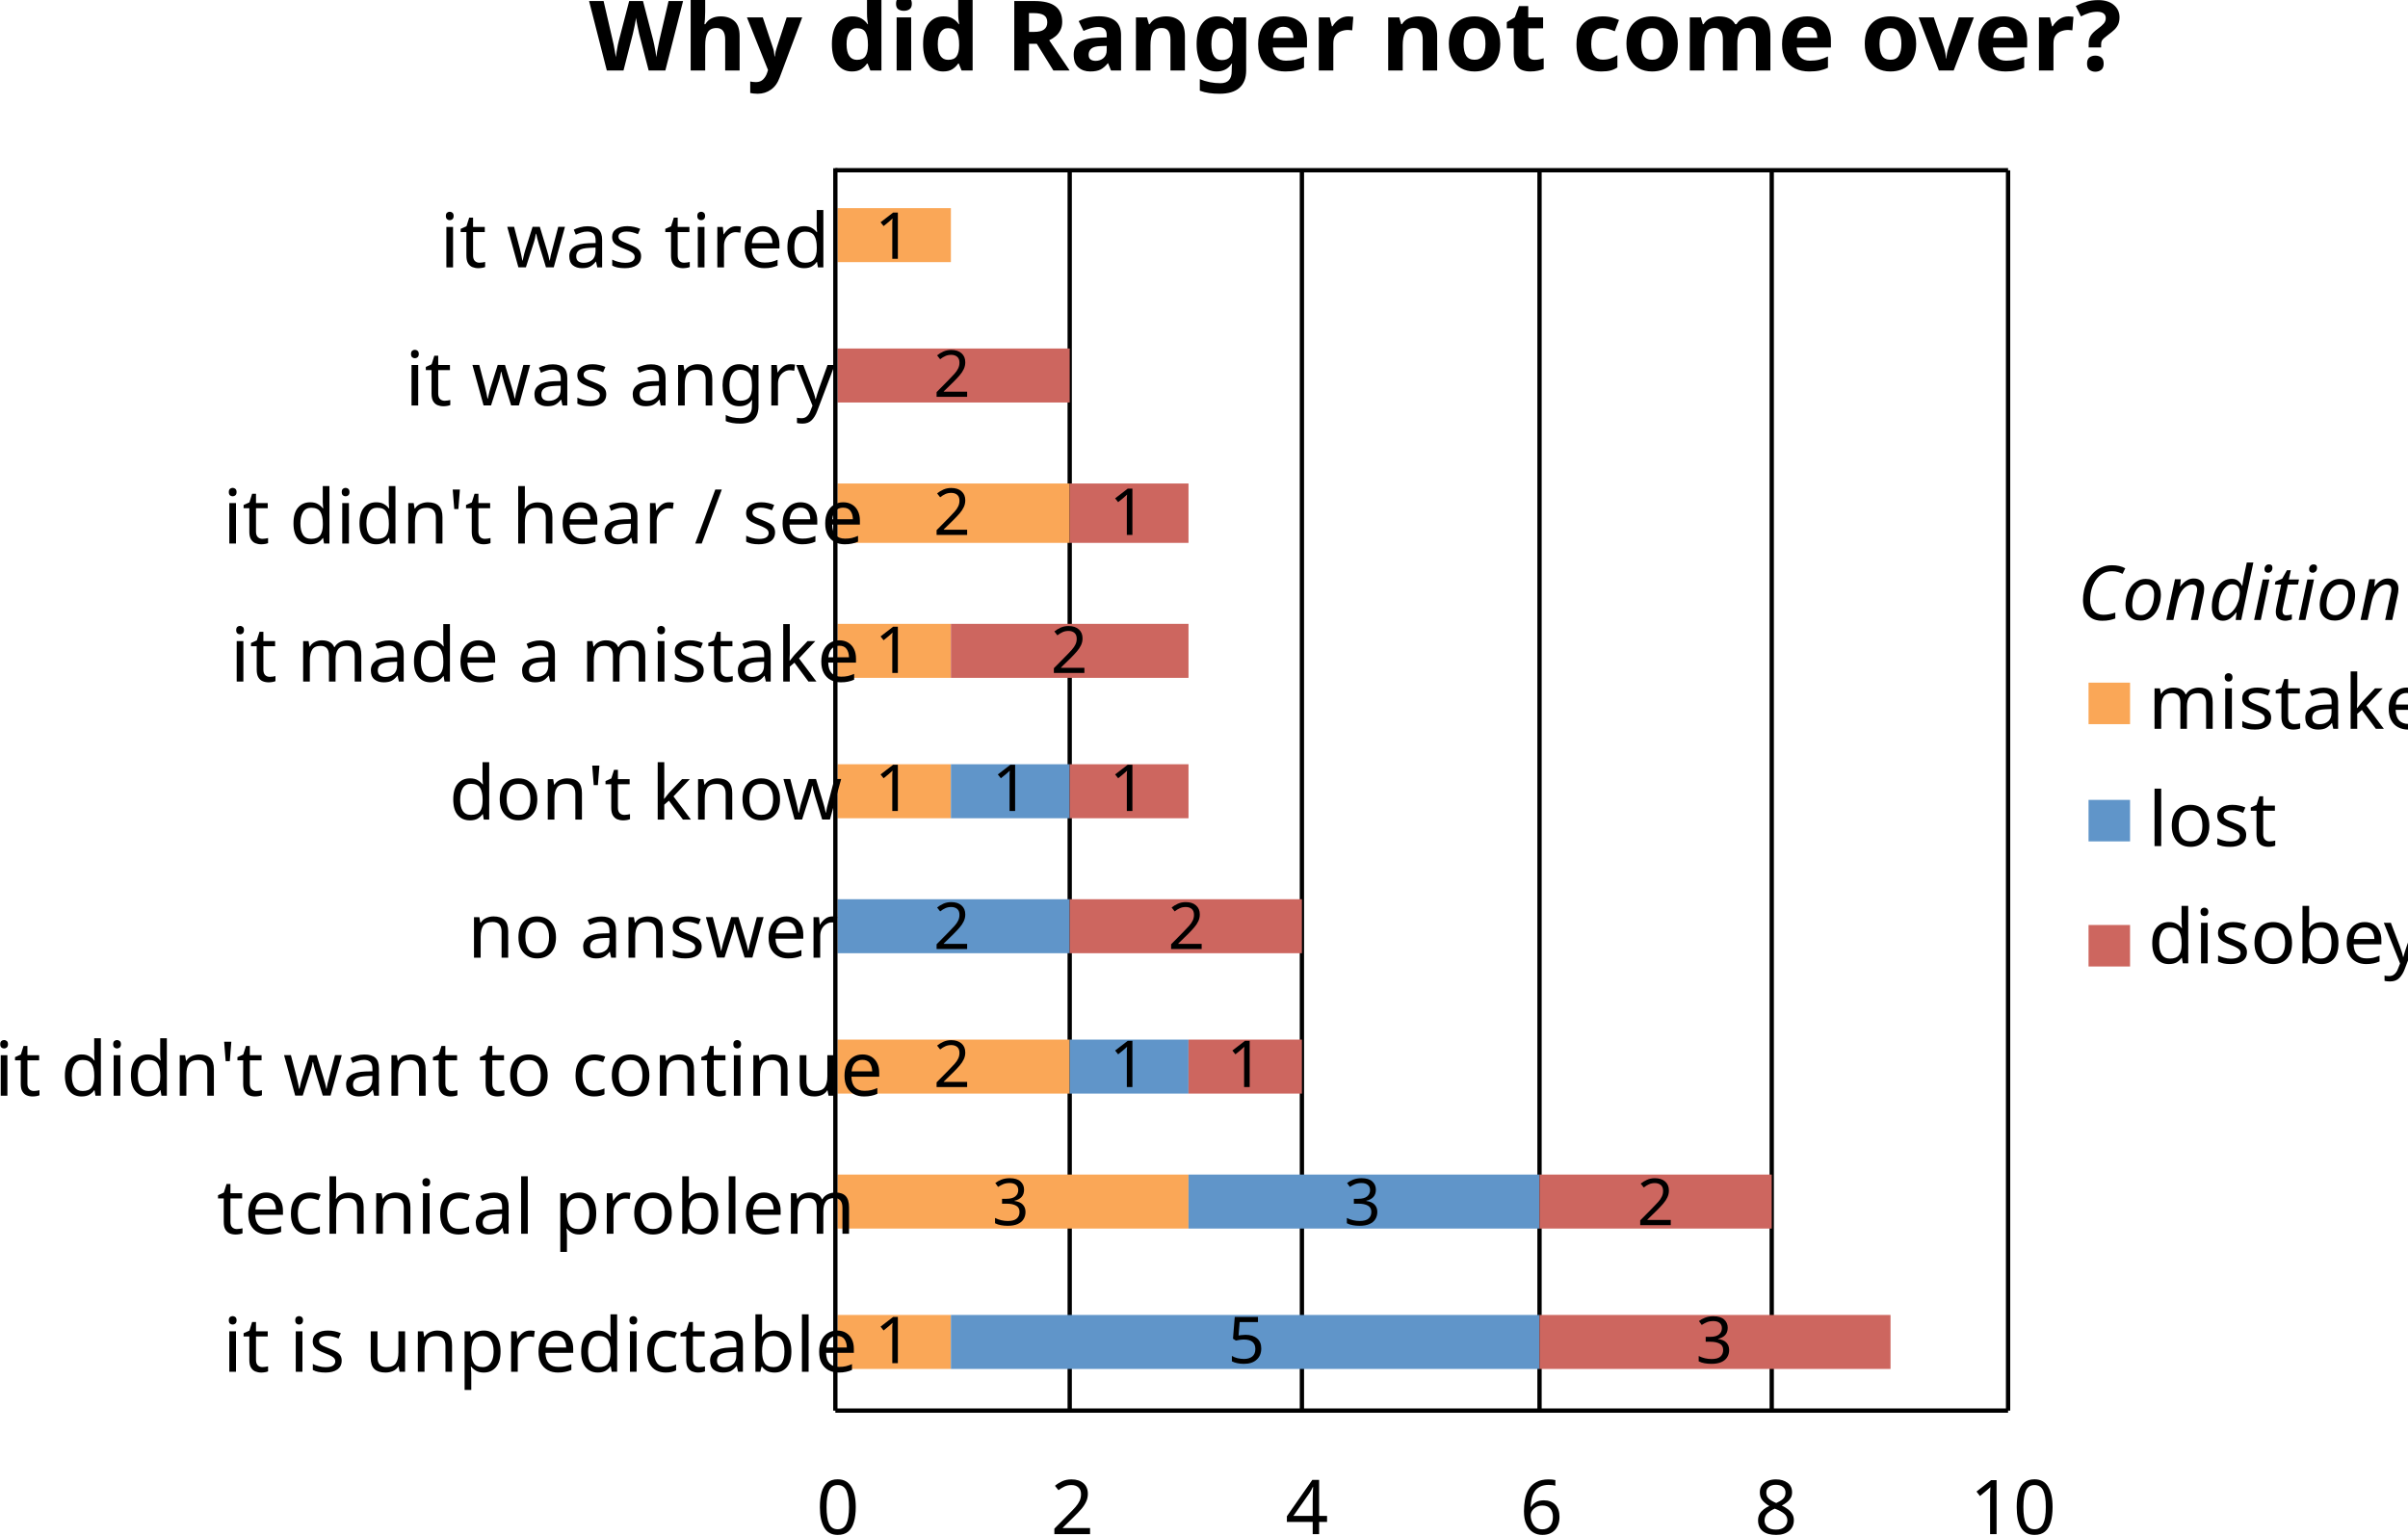
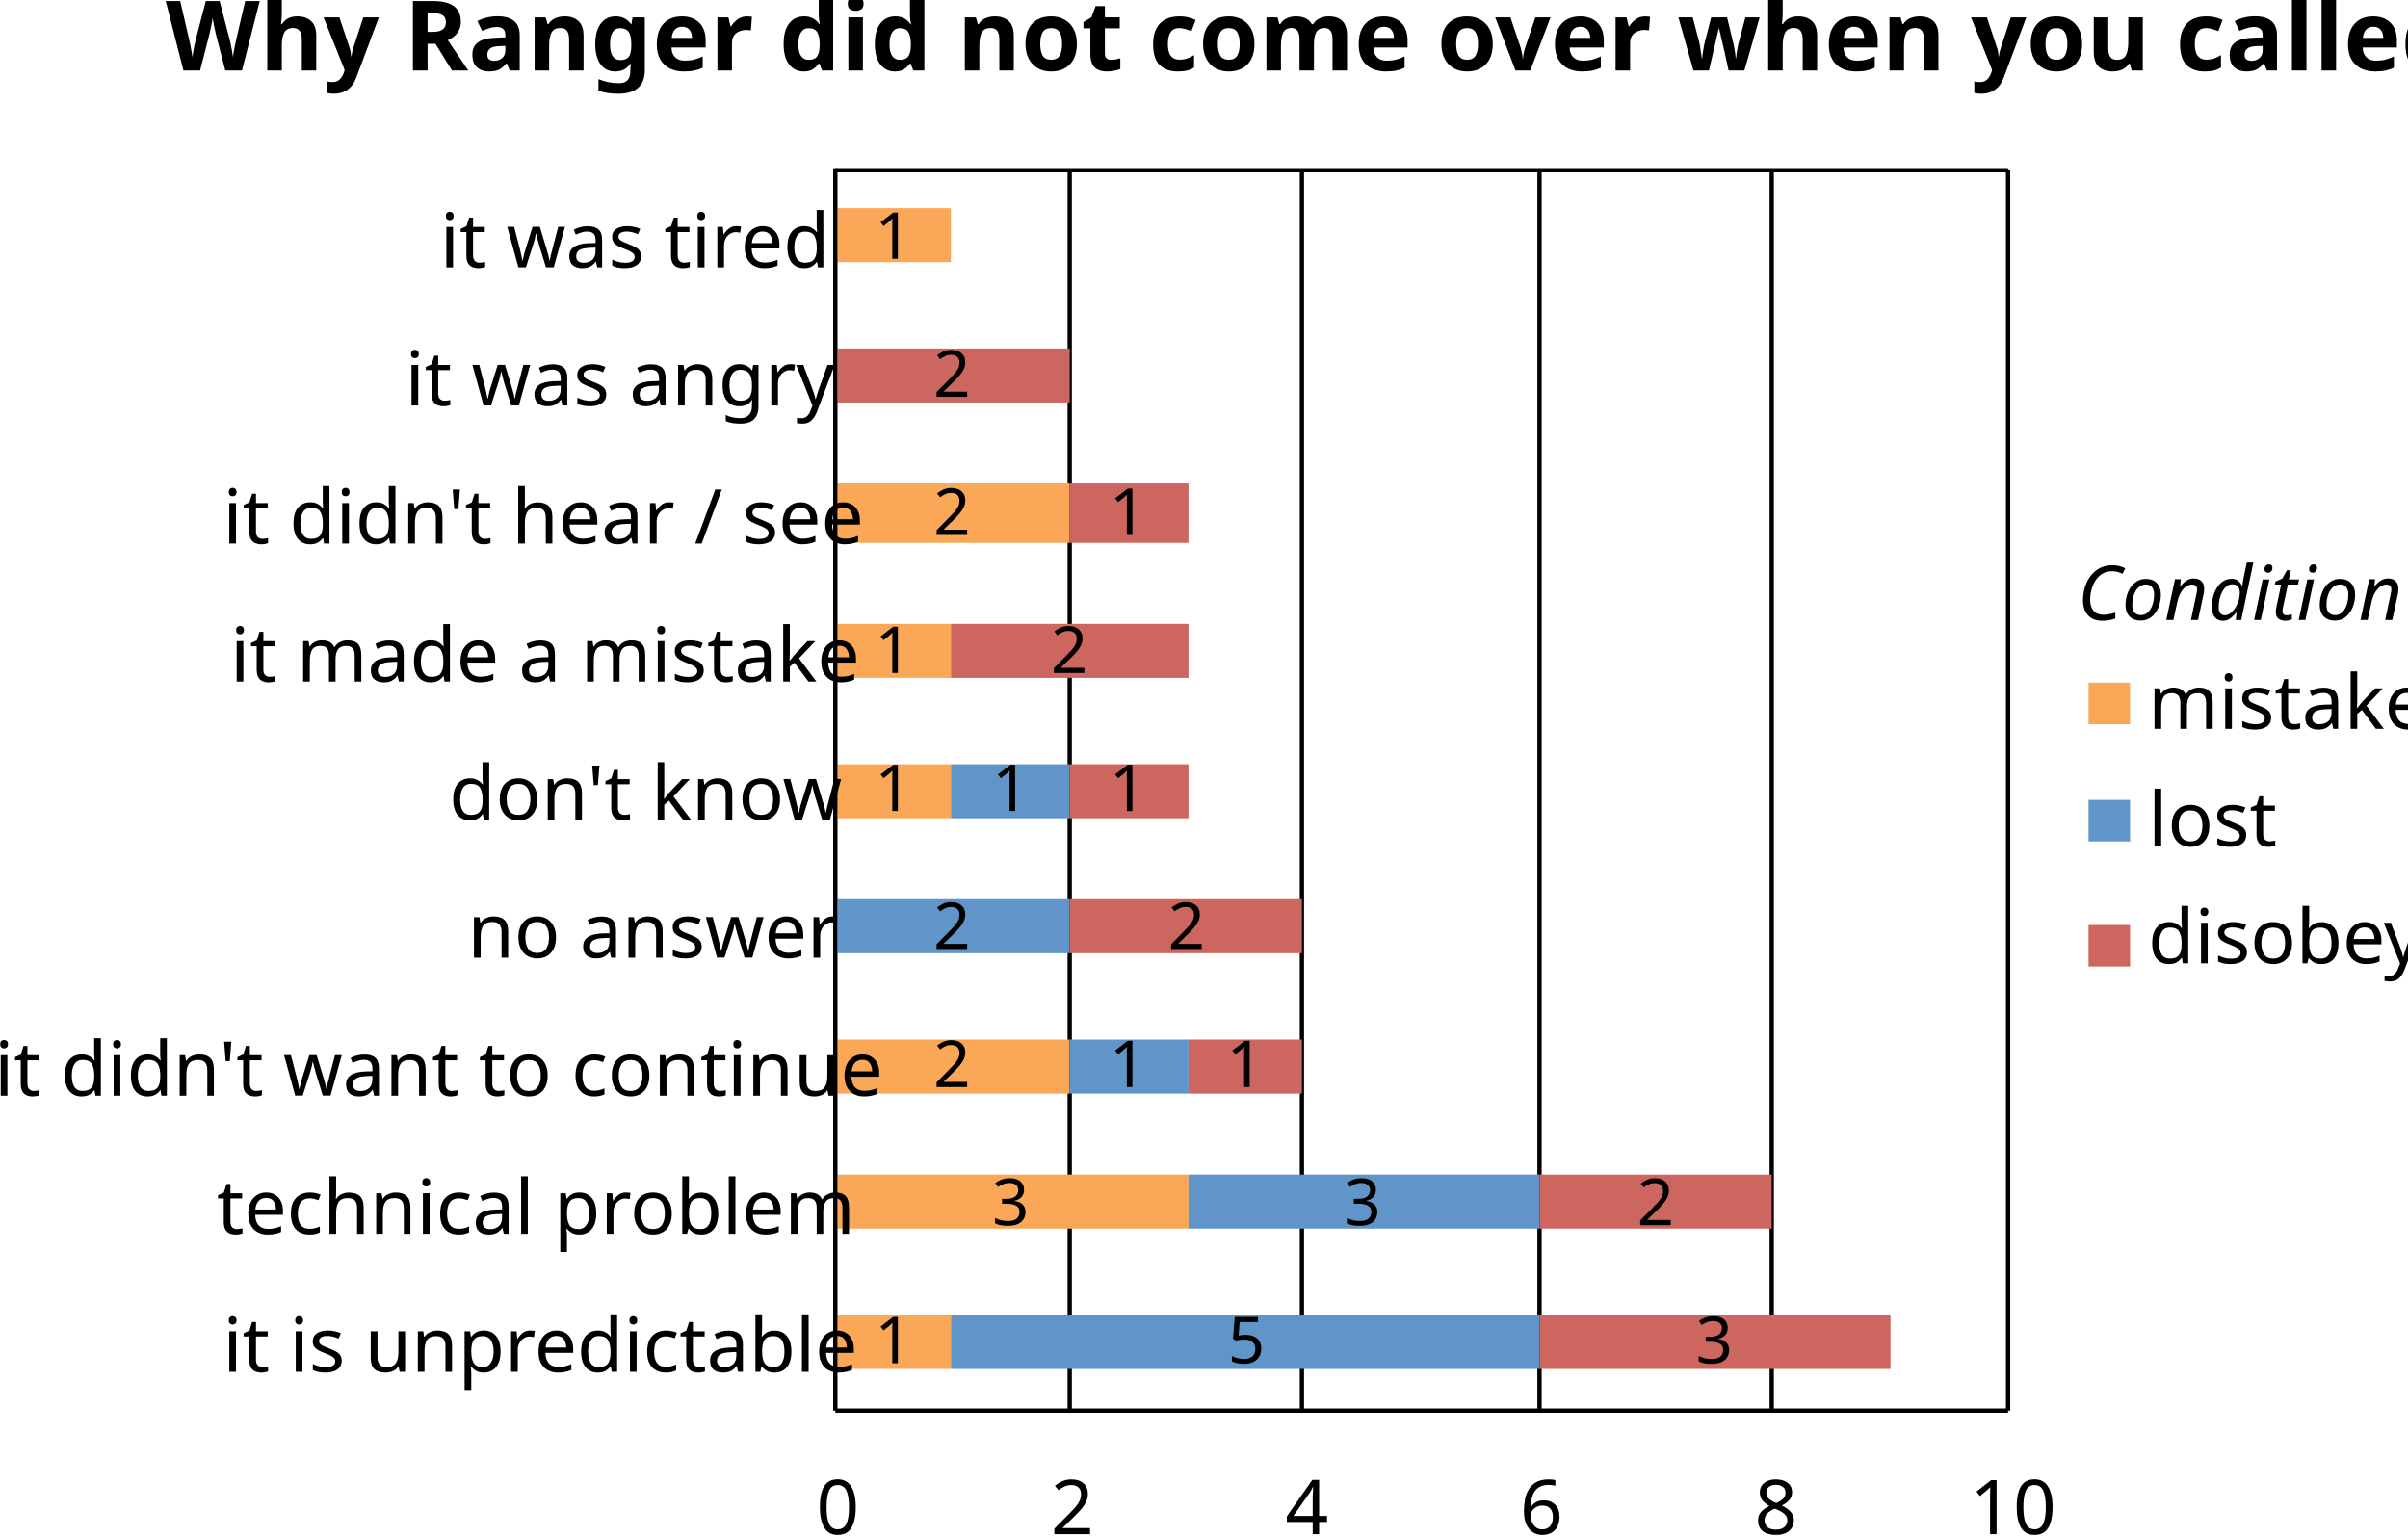
<svg xmlns="http://www.w3.org/2000/svg" id="svg2" version="1.1" width="557.39" height="355.398" xml:space="preserve">
  <defs id="defs6">
    <clipPath clipPathUnits="userSpaceOnUse" id="clipPath18">
      <path d="M 0,0 480,0 480,310 0,310 0,0 Z" id="path20" />
    </clipPath>
    <clipPath clipPathUnits="userSpaceOnUse" id="clipPath30">
      <path d="m 1,1 477,0 0,309 -477,0 0,-309 z" id="path32" />
    </clipPath>
    <clipPath clipPathUnits="userSpaceOnUse" id="clipPath40">
      <path d="m 1,1 477,0 0,309 -477,0 0,-309 z" id="path42" />
    </clipPath>
    <clipPath clipPathUnits="userSpaceOnUse" id="clipPath52">
      <path d="m 165,33 218,0 0,231 -218,0 0,-231 z" id="path54" />
    </clipPath>
    <clipPath clipPathUnits="userSpaceOnUse" id="clipPath62">
      <path d="m 165,33 218,0 0,231 -218,0 0,-231 z" id="path64" />
    </clipPath>
    <clipPath clipPathUnits="userSpaceOnUse" id="clipPath72">
      <path d="m 165,33 218,0 0,231 -218,0 0,-231 z" id="path74" />
    </clipPath>
    <clipPath clipPathUnits="userSpaceOnUse" id="clipPath82">
      <path d="m 1,1 477,0 0,309 -477,0 0,-309 z" id="path84" />
    </clipPath>
    <clipPath clipPathUnits="userSpaceOnUse" id="clipPath94">
      <path d="m 1,1 477,0 0,309 -477,0 0,-309 z" id="path96" />
    </clipPath>
    <clipPath clipPathUnits="userSpaceOnUse" id="clipPath106">
      <path d="m 1,1 477,0 0,309 -477,0 0,-309 z" id="path108" />
    </clipPath>
    <clipPath clipPathUnits="userSpaceOnUse" id="clipPath120">
      <path d="m 1,1 477,0 0,309 -477,0 0,-309 z" id="path122" />
    </clipPath>
    <clipPath clipPathUnits="userSpaceOnUse" id="clipPath134">
      <path d="m 1,1 477,0 0,309 -477,0 0,-309 z" id="path136" />
    </clipPath>
    <clipPath clipPathUnits="userSpaceOnUse" id="clipPath148">
      <path d="m 1,1 477,0 0,309 -477,0 0,-309 z" id="path150" />
    </clipPath>
    <clipPath clipPathUnits="userSpaceOnUse" id="clipPath162">
      <path d="m 1,1 477,0 0,309 -477,0 0,-309 z" id="path164" />
    </clipPath>
    <clipPath clipPathUnits="userSpaceOnUse" id="clipPath176">
      <path d="m 1,1 477,0 0,309 -477,0 0,-309 z" id="path178" />
    </clipPath>
    <clipPath clipPathUnits="userSpaceOnUse" id="clipPath190">
      <path d="m 1,1 477,0 0,309 -477,0 0,-309 z" id="path192" />
    </clipPath>
    <clipPath clipPathUnits="userSpaceOnUse" id="clipPath204">
      <path d="m 1,1 477,0 0,309 -477,0 0,-309 z" id="path206" />
    </clipPath>
    <clipPath clipPathUnits="userSpaceOnUse" id="clipPath218">
      <path d="m 1,1 477,0 0,309 -477,0 0,-309 z" id="path220" />
    </clipPath>
    <clipPath clipPathUnits="userSpaceOnUse" id="clipPath232">
      <path d="m 1,1 477,0 0,309 -477,0 0,-309 z" id="path234" />
    </clipPath>
    <clipPath clipPathUnits="userSpaceOnUse" id="clipPath246">
      <path d="m 1,1 477,0 0,309 -477,0 0,-309 z" id="path248" />
    </clipPath>
    <clipPath clipPathUnits="userSpaceOnUse" id="clipPath260">
      <path d="m 1,1 477,0 0,309 -477,0 0,-309 z" id="path262" />
    </clipPath>
    <clipPath clipPathUnits="userSpaceOnUse" id="clipPath274">
      <path d="m 1,1 477,0 0,309 -477,0 0,-309 z" id="path276" />
    </clipPath>
    <clipPath clipPathUnits="userSpaceOnUse" id="clipPath288">
      <path d="m 1,1 477,0 0,309 -477,0 0,-309 z" id="path290" />
    </clipPath>
    <clipPath clipPathUnits="userSpaceOnUse" id="clipPath302">
      <path d="m 1,1 477,0 0,309 -477,0 0,-309 z" id="path304" />
    </clipPath>
    <clipPath clipPathUnits="userSpaceOnUse" id="clipPath316">
      <path d="m 1,1 477,0 0,309 -477,0 0,-309 z" id="path318" />
    </clipPath>
    <clipPath clipPathUnits="userSpaceOnUse" id="clipPath330">
      <path d="m 1,1 477,0 0,309 -477,0 0,-309 z" id="path332" />
    </clipPath>
    <clipPath clipPathUnits="userSpaceOnUse" id="clipPath344">
      <path d="m 1,1 477,0 0,309 -477,0 0,-309 z" id="path346" />
    </clipPath>
    <clipPath clipPathUnits="userSpaceOnUse" id="clipPath358">
      <path d="m 1,1 477,0 0,309 -477,0 0,-309 z" id="path360" />
    </clipPath>
    <clipPath clipPathUnits="userSpaceOnUse" id="clipPath372">
      <path d="m 1,1 477,0 0,309 -477,0 0,-309 z" id="path374" />
    </clipPath>
    <clipPath clipPathUnits="userSpaceOnUse" id="clipPath386">
      <path d="m 1,1 477,0 0,309 -477,0 0,-309 z" id="path388" />
    </clipPath>
    <clipPath clipPathUnits="userSpaceOnUse" id="clipPath400">
      <path d="m 1,1 477,0 0,309 -477,0 0,-309 z" id="path402" />
    </clipPath>
    <clipPath clipPathUnits="userSpaceOnUse" id="clipPath414">
      <path d="m 1,1 477,0 0,309 -477,0 0,-309 z" id="path416" />
    </clipPath>
    <clipPath clipPathUnits="userSpaceOnUse" id="clipPath428">
      <path d="m 1,1 477,0 0,309 -477,0 0,-309 z" id="path430" />
    </clipPath>
    <clipPath clipPathUnits="userSpaceOnUse" id="clipPath442">
      <path d="m 1,1 477,0 0,309 -477,0 0,-309 z" id="path444" />
    </clipPath>
    <clipPath clipPathUnits="userSpaceOnUse" id="clipPath456">
      <path d="m 1,1 477,0 0,309 -477,0 0,-309 z" id="path458" />
    </clipPath>
    <clipPath clipPathUnits="userSpaceOnUse" id="clipPath470">
      <path d="m 1,1 477,0 0,309 -477,0 0,-309 z" id="path472" />
    </clipPath>
    <clipPath clipPathUnits="userSpaceOnUse" id="clipPath484">
      <path d="m 1,1 477,0 0,309 -477,0 0,-309 z" id="path486" />
    </clipPath>
    <clipPath clipPathUnits="userSpaceOnUse" id="clipPath498">
      <path d="m 1,1 477,0 0,309 -477,0 0,-309 z" id="path500" />
    </clipPath>
    <clipPath clipPathUnits="userSpaceOnUse" id="clipPath512">
      <path d="m 1,1 477,0 0,309 -477,0 0,-309 z" id="path514" />
    </clipPath>
    <clipPath clipPathUnits="userSpaceOnUse" id="clipPath526">
      <path d="m 1,1 477,0 0,309 -477,0 0,-309 z" id="path528" />
    </clipPath>
    <clipPath clipPathUnits="userSpaceOnUse" id="clipPath540">
      <path d="m 1,1 477,0 0,309 -477,0 0,-309 z" id="path542" />
    </clipPath>
    <clipPath clipPathUnits="userSpaceOnUse" id="clipPath554">
      <path d="m 1,1 477,0 0,309 -477,0 0,-309 z" id="path556" />
    </clipPath>
    <clipPath clipPathUnits="userSpaceOnUse" id="clipPath568">
      <path d="m 1,1 477,0 0,309 -477,0 0,-309 z" id="path570" />
    </clipPath>
    <clipPath clipPathUnits="userSpaceOnUse" id="clipPath582">
      <path d="m 1,1 477,0 0,309 -477,0 0,-309 z" id="path584" />
    </clipPath>
    <clipPath clipPathUnits="userSpaceOnUse" id="clipPath596">
      <path d="m 1,1 477,0 0,309 -477,0 0,-309 z" id="path598" />
    </clipPath>
    <clipPath clipPathUnits="userSpaceOnUse" id="clipPath610">
      <path d="m 1,1 477,0 0,309 -477,0 0,-309 z" id="path612" />
    </clipPath>
    <clipPath clipPathUnits="userSpaceOnUse" id="clipPath620">
      <path d="m 1,1 477,0 0,309 -477,0 0,-309 z" id="path622" />
    </clipPath>
    <clipPath clipPathUnits="userSpaceOnUse" id="clipPath634">
      <path d="m 1,1 477,0 0,309 -477,0 0,-309 z" id="path636" />
    </clipPath>
    <clipPath clipPathUnits="userSpaceOnUse" id="clipPath644">
      <path d="m 1,1 477,0 0,309 -477,0 0,-309 z" id="path646" />
    </clipPath>
    <clipPath clipPathUnits="userSpaceOnUse" id="clipPath658">
      <path d="m 1,1 477,0 0,309 -477,0 0,-309 z" id="path660" />
    </clipPath>
    <clipPath clipPathUnits="userSpaceOnUse" id="clipPath668">
      <path d="m 1,1 477,0 0,309 -477,0 0,-309 z" id="path670" />
    </clipPath>
    <clipPath clipPathUnits="userSpaceOnUse" id="clipPath682">
      <path d="M 0,0 480,0 480,310 0,310 0,0 Z" id="path684" />
    </clipPath>
  </defs>
  <g id="g10" transform="matrix(1.25,0,0,-1.25,-13.89153,368.4375)">
    <g id="g12" />
    <path id="path46" style="fill:none;stroke:#000000;stroke-width:0.8;stroke-linecap:butt;stroke-linejoin:round;stroke-miterlimit:10;stroke-dasharray:none;stroke-opacity:1" d="m 209.2,263.2 0,-229.713 m 43,229.713 0,-229.713 m 44,229.713 0,-229.713 m 43,229.713 0,-229.713 m 43.766,229.713 0,-229.713" />
    <path d="m 187.2,41.2 -21,0 0,10 21,0 0,-10 z m 44,26 -65,0 0,10 65,0 0,-10 z m -22,25 -43,0 0,10 43,0 0,-10 z m -22,51 -21,0 0,10 21,0 0,-10 z m 0,26 -21,0 0,10 21,0 0,-10 z m 22,25 -43,0 0,11 43,0 0,-11 z m -22,52 -21,0 0,10 21,0 0,-10 z" style="fill:#faa757;fill-opacity:1;fill-rule:nonzero;stroke:none" id="path56" />
    <path d="m 296.2,41.2 -109,0 0,10 109,0 0,-10 z m 0,26 -65,0 0,10 65,0 0,-10 z m -65,25 -22,0 0,10 22,0 0,-10 z m -22,26 -43,0 0,10 43,0 0,-10 z m 0,25 -22,0 0,10 22,0 0,-10 z" style="fill:#6095c9;fill-opacity:1;fill-rule:nonzero;stroke:none" id="path66" />
    <g id="g68">
      <g id="g70" clip-path="url(#clipPath72)">
        <path d="m 361.2,41.2 -65,0 0,10 65,0 0,-10 z m -22,26 -43,0 0,10 43,0 0,-10 z m -87,25 -21,0 0,10 21,0 0,-10 z m 0,26 -43,0 0,10 43,0 0,-10 z m -21,25 -22,0 0,10 22,0 0,-10 z m 0,26 -44,0 0,10 44,0 0,-10 z m 0,25 -22,0 0,11 22,0 0,-11 z m -22,26 -43,0 0,10 43,0 0,-10 z" style="fill:#cd665f;fill-opacity:1;fill-rule:nonzero;stroke:none" id="path76" />
      </g>
    </g>
    <path id="path88" style="fill:none;stroke:#000000;stroke-width:0.8;stroke-linecap:butt;stroke-linejoin:round;stroke-miterlimit:10;stroke-dasharray:none;stroke-opacity:1" d="m 165.803,33.487 217.163,-8e-5" />
    <path id="path100" style="fill:none;stroke:#000000;stroke-width:0.8;stroke-linecap:butt;stroke-linejoin:round;stroke-miterlimit:10;stroke-dasharray:none;stroke-opacity:1" d="m 165.803,33.487 8e-5,230.113" />
    <text id="text112" style="font-variant:normal;font-weight:normal;font-size:12px;font-family:FlamaBook;-inkscape-font-specification:FlamaBook;writing-mode:lr-tb;fill:#000000;fill-opacity:1;fill-rule:nonzero;stroke:none" transform="scale(1,-1)" x="173.113" y="-42.271">
      <tspan id="tspan114" y="-42.271" x="173.113">1 </tspan>
    </text>
    <text id="text126" style="font-variant:normal;font-weight:normal;font-size:12px;font-family:FlamaBook;-inkscape-font-specification:FlamaBook;writing-mode:lr-tb;fill:#000000;fill-opacity:1;fill-rule:nonzero;stroke:none" transform="scale(1,-1)" x="194.829" y="-67.839">
      <tspan id="tspan128" y="-67.839" x="194.829">3 </tspan>
    </text>
    <text id="text140" style="font-variant:normal;font-weight:normal;font-size:12px;font-family:FlamaBook;-inkscape-font-specification:FlamaBook;writing-mode:lr-tb;fill:#000000;fill-opacity:1;fill-rule:nonzero;stroke:none" transform="scale(1,-1)" x="183.971" y="-93.407">
      <tspan id="tspan142" y="-93.407" x="183.971">2 </tspan>
    </text>
    <text id="text154" style="font-variant:normal;font-weight:normal;font-size:12px;font-family:FlamaBook;-inkscape-font-specification:FlamaBook;writing-mode:lr-tb;fill:#000000;fill-opacity:1;fill-rule:nonzero;stroke:none" transform="scale(1,-1)" x="173.113" y="-144.543">
      <tspan id="tspan156" y="-144.543" x="173.113">1 </tspan>
    </text>
    <text id="text168" style="font-variant:normal;font-weight:normal;font-size:12px;font-family:FlamaBook;-inkscape-font-specification:FlamaBook;writing-mode:lr-tb;fill:#000000;fill-opacity:1;fill-rule:nonzero;stroke:none" transform="scale(1,-1)" x="173.113" y="-170.111">
      <tspan id="tspan170" y="-170.111" x="173.113">1 </tspan>
    </text>
    <text id="text182" style="font-variant:normal;font-weight:normal;font-size:12px;font-family:FlamaBook;-inkscape-font-specification:FlamaBook;writing-mode:lr-tb;fill:#000000;fill-opacity:1;fill-rule:nonzero;stroke:none" transform="scale(1,-1)" x="183.971" y="-195.68">
      <tspan id="tspan184" y="-195.68" x="183.971">2 </tspan>
    </text>
    <text id="text196" style="font-variant:normal;font-weight:normal;font-size:12px;font-family:FlamaBook;-inkscape-font-specification:FlamaBook;writing-mode:lr-tb;fill:#000000;fill-opacity:1;fill-rule:nonzero;stroke:none" transform="scale(1,-1)" x="173.113" y="-246.816">
      <tspan id="tspan198" y="-246.816" x="173.113">1 </tspan>
    </text>
    <text id="text210" style="font-variant:normal;font-weight:normal;font-size:12px;font-family:FlamaBook;-inkscape-font-specification:FlamaBook;writing-mode:lr-tb;fill:#000000;fill-opacity:1;fill-rule:nonzero;stroke:none" transform="scale(1,-1)" x="238.483" y="-42.271">
      <tspan id="tspan212" y="-42.271" x="238.483">5 </tspan>
    </text>
    <text id="text224" style="font-variant:normal;font-weight:normal;font-size:12px;font-family:FlamaBook;-inkscape-font-specification:FlamaBook;writing-mode:lr-tb;fill:#000000;fill-opacity:1;fill-rule:nonzero;stroke:none" transform="scale(1,-1)" x="259.978" y="-67.839">
      <tspan id="tspan226" y="-67.839" x="259.978">3 </tspan>
    </text>
    <text id="text238" style="font-variant:normal;font-weight:normal;font-size:12px;font-family:FlamaBook;-inkscape-font-specification:FlamaBook;writing-mode:lr-tb;fill:#000000;fill-opacity:1;fill-rule:nonzero;stroke:none" transform="scale(1,-1)" x="216.546" y="-93.407">
      <tspan id="tspan240" y="-93.407" x="216.546">1 </tspan>
    </text>
    <text id="text252" style="font-variant:normal;font-weight:normal;font-size:12px;font-family:FlamaBook;-inkscape-font-specification:FlamaBook;writing-mode:lr-tb;fill:#000000;fill-opacity:1;fill-rule:nonzero;stroke:none" transform="scale(1,-1)" x="183.971" y="-118.975">
      <tspan id="tspan254" y="-118.975" x="183.971">2 </tspan>
    </text>
    <text id="text266" style="font-variant:normal;font-weight:normal;font-size:12px;font-family:FlamaBook;-inkscape-font-specification:FlamaBook;writing-mode:lr-tb;fill:#000000;fill-opacity:1;fill-rule:nonzero;stroke:none" transform="scale(1,-1)" x="194.829" y="-144.543">
      <tspan id="tspan268" y="-144.543" x="194.829">1 </tspan>
    </text>
    <text id="text280" style="font-variant:normal;font-weight:normal;font-size:12px;font-family:FlamaBook;-inkscape-font-specification:FlamaBook;writing-mode:lr-tb;fill:#000000;fill-opacity:1;fill-rule:nonzero;stroke:none" transform="scale(1,-1)" x="325.127" y="-42.271">
      <tspan id="tspan282" y="-42.271" x="325.127">3 </tspan>
    </text>
    <text id="text294" style="font-variant:normal;font-weight:normal;font-size:12px;font-family:FlamaBook;-inkscape-font-specification:FlamaBook;writing-mode:lr-tb;fill:#000000;fill-opacity:1;fill-rule:nonzero;stroke:none" transform="scale(1,-1)" x="314.269" y="-67.839">
      <tspan id="tspan296" y="-67.839" x="314.269">2 </tspan>
    </text>
    <text id="text308" style="font-variant:normal;font-weight:normal;font-size:12px;font-family:FlamaBook;-inkscape-font-specification:FlamaBook;writing-mode:lr-tb;fill:#000000;fill-opacity:1;fill-rule:nonzero;stroke:none" transform="scale(1,-1)" x="238.262" y="-93.407">
      <tspan id="tspan310" y="-93.407" x="238.262">1 </tspan>
    </text>
    <text id="text322" style="font-variant:normal;font-weight:normal;font-size:12px;font-family:FlamaBook;-inkscape-font-specification:FlamaBook;writing-mode:lr-tb;fill:#000000;fill-opacity:1;fill-rule:nonzero;stroke:none" transform="scale(1,-1)" x="227.404" y="-118.975">
      <tspan id="tspan324" y="-118.975" x="227.404">2 </tspan>
    </text>
    <text id="text336" style="font-variant:normal;font-weight:normal;font-size:12px;font-family:FlamaBook;-inkscape-font-specification:FlamaBook;writing-mode:lr-tb;fill:#000000;fill-opacity:1;fill-rule:nonzero;stroke:none" transform="scale(1,-1)" x="216.546" y="-144.543">
      <tspan id="tspan338" y="-144.543" x="216.546">1 </tspan>
    </text>
    <text id="text350" style="font-variant:normal;font-weight:normal;font-size:12px;font-family:FlamaBook;-inkscape-font-specification:FlamaBook;writing-mode:lr-tb;fill:#000000;fill-opacity:1;fill-rule:nonzero;stroke:none" transform="scale(1,-1)" x="205.688" y="-170.111">
      <tspan id="tspan352" y="-170.111" x="205.688">2 </tspan>
    </text>
    <text id="text364" style="font-variant:normal;font-weight:normal;font-size:12px;font-family:FlamaBook;-inkscape-font-specification:FlamaBook;writing-mode:lr-tb;fill:#000000;fill-opacity:1;fill-rule:nonzero;stroke:none" transform="scale(1,-1)" x="216.546" y="-195.68">
      <tspan id="tspan366" y="-195.68" x="216.546">1 </tspan>
    </text>
    <text id="text378" style="font-variant:normal;font-weight:normal;font-size:12px;font-family:FlamaBook;-inkscape-font-specification:FlamaBook;writing-mode:lr-tb;fill:#000000;fill-opacity:1;fill-rule:nonzero;stroke:none" transform="scale(1,-1)" x="183.971" y="-221.248">
      <tspan id="tspan380" y="-221.248" x="183.971">2 </tspan>
    </text>
    <text id="text392" style="font-variant:normal;font-weight:normal;font-size:14px;font-family:FlamaBook;-inkscape-font-specification:FlamaBook;writing-mode:lr-tb;fill:#000000;fill-opacity:1;fill-rule:nonzero;stroke:none" transform="scale(1,-1)" x="162.255" y="-10.6">
      <tspan id="tspan394" y="-10.6" x="162.255">0 </tspan>
    </text>
    <text id="text406" style="font-variant:normal;font-weight:normal;font-size:14px;font-family:FlamaBook;-inkscape-font-specification:FlamaBook;writing-mode:lr-tb;fill:#000000;fill-opacity:1;fill-rule:nonzero;stroke:none" transform="scale(1,-1)" x="205.688" y="-10.6">
      <tspan id="tspan408" y="-10.6" x="205.688">2 </tspan>
    </text>
    <text id="text420" style="font-variant:normal;font-weight:normal;font-size:14px;font-family:FlamaBook;-inkscape-font-specification:FlamaBook;writing-mode:lr-tb;fill:#000000;fill-opacity:1;fill-rule:nonzero;stroke:none" transform="scale(1,-1)" x="249.12" y="-10.6">
      <tspan id="tspan422" y="-10.6" x="249.12">4 </tspan>
    </text>
    <text id="text434" style="font-variant:normal;font-weight:normal;font-size:14px;font-family:FlamaBook;-inkscape-font-specification:FlamaBook;writing-mode:lr-tb;fill:#000000;fill-opacity:1;fill-rule:nonzero;stroke:none" transform="scale(1,-1)" x="292.553" y="-10.6">
      <tspan id="tspan436" y="-10.6" x="292.553">6 </tspan>
    </text>
    <text id="text448" style="font-variant:normal;font-weight:normal;font-size:14px;font-family:FlamaBook;-inkscape-font-specification:FlamaBook;writing-mode:lr-tb;fill:#000000;fill-opacity:1;fill-rule:nonzero;stroke:none" transform="scale(1,-1)" x="335.986" y="-10.6">
      <tspan id="tspan450" y="-10.6" x="335.986">8 </tspan>
    </text>
    <text id="text462" style="font-variant:normal;font-weight:normal;font-size:14px;font-family:FlamaBook;-inkscape-font-specification:FlamaBook;writing-mode:lr-tb;fill:#000000;fill-opacity:1;fill-rule:nonzero;stroke:none" transform="scale(1,-1)" x="375.87" y="-10.6">
      <tspan id="tspan464" y="-10.6" x="375.87">10 </tspan>
    </text>
    <text id="text476" style="font-variant:normal;font-weight:normal;font-size:14px;font-family:FlamaBook;-inkscape-font-specification:FlamaBook;writing-mode:lr-tb;fill:#000000;fill-opacity:1;fill-rule:nonzero;stroke:none" transform="scale(1,-1)" x="52.391" y="-40.671">
      <tspan id="tspan478" y="-40.671" x="52.391">it is unpredictable </tspan>
    </text>
    <text id="text490" style="font-variant:normal;font-weight:normal;font-size:14px;font-family:FlamaBook;-inkscape-font-specification:FlamaBook;writing-mode:lr-tb;fill:#000000;fill-opacity:1;fill-rule:nonzero;stroke:none" transform="scale(1,-1)" x="51.27" y="-66.239">
      <tspan id="tspan492" y="-66.239" x="51.27">technical problem </tspan>
    </text>
    <text id="text504" style="font-variant:normal;font-weight:normal;font-size:14px;font-family:FlamaBook;-inkscape-font-specification:FlamaBook;writing-mode:lr-tb;fill:#000000;fill-opacity:1;fill-rule:nonzero;stroke:none" transform="scale(1,-1)" x="10.063" y="-91.807">
      <tspan id="tspan506" y="-91.807" x="10.063">it didn't want to continue </tspan>
    </text>
    <flowRoot transform="matrix(0.8,0,0,-0.8,4.989474,299.6421)" style="font-style:normal;font-weight:normal;font-size:40px;line-height:125%;font-family:Sans;letter-spacing:0px;word-spacing:0px;fill:#000000;fill-opacity:1;stroke:none" id="flowRoot5615" xml:space="preserve">
      <flowRegion id="flowRegion5617">
        <rect y="-46.525" x="-25.589" height="403.996" width="214.792" id="rect5619" />
      </flowRegion>
      <flowPara id="flowPara5621" />
    </flowRoot>
    <text id="text518" style="font-variant:normal;font-weight:normal;font-size:14px;font-family:FlamaBook;-inkscape-font-specification:FlamaBook;writing-mode:lr-tb;fill:#000000;fill-opacity:1;fill-rule:nonzero;stroke:none" transform="scale(1,-1)" x="97.7" y="-117.375">
      <tspan id="tspan520" y="-117.375" x="97.7">no answer </tspan>
    </text>
    <text id="text532" style="font-variant:normal;font-weight:normal;font-size:14px;font-family:FlamaBook;-inkscape-font-specification:FlamaBook;writing-mode:lr-tb;fill:#000000;fill-opacity:1;fill-rule:nonzero;stroke:none" transform="scale(1,-1)" x="94.282" y="-142.943">
      <tspan id="tspan534" y="-142.943" x="94.282">don't know </tspan>
    </text>
    <text id="text546" style="font-variant:normal;font-weight:normal;font-size:14px;font-family:FlamaBook;-inkscape-font-specification:FlamaBook;writing-mode:lr-tb;fill:#000000;fill-opacity:1;fill-rule:nonzero;stroke:none" transform="scale(1,-1)" x="53.759" y="-168.511">
      <tspan id="tspan548" y="-168.511" x="53.759">it made a mistake </tspan>
    </text>
    <text id="text560" style="font-variant:normal;font-weight:normal;font-size:14px;font-family:FlamaBook;-inkscape-font-specification:FlamaBook;writing-mode:lr-tb;fill:#000000;fill-opacity:1;fill-rule:nonzero;stroke:none" transform="scale(1,-1)" x="52.391" y="-194.079">
      <tspan id="tspan562" y="-194.079" x="52.391">it didn't hear / see </tspan>
    </text>
    <text id="text574" style="font-variant:normal;font-weight:normal;font-size:14px;font-family:FlamaBook;-inkscape-font-specification:FlamaBook;writing-mode:lr-tb;fill:#000000;fill-opacity:1;fill-rule:nonzero;stroke:none" transform="scale(1,-1)" x="86.134" y="-219.648">
      <tspan id="tspan576" y="-219.648" x="86.134">it was angry </tspan>
    </text>
    <text id="text588" style="font-variant:normal;font-weight:normal;font-size:14px;font-family:FlamaBook;-inkscape-font-specification:FlamaBook;writing-mode:lr-tb;fill:#000000;fill-opacity:1;fill-rule:nonzero;stroke:none" transform="scale(1,-1)" x="92.587" y="-245.216">
      <tspan id="tspan590" y="-245.216" x="92.587">it was tired </tspan>
    </text>
-     <text id="text602" style="font-variant:normal;font-weight:bold;font-size:18px;font-family:FlamaBook;-inkscape-font-specification:FlamaBook-Bold;writing-mode:lr-tb;fill:#000000;fill-opacity:1;fill-rule:nonzero;stroke:none" transform="scale(1,-1)" x="120.201" y="-281.7">
-       <tspan id="tspan604" y="-281.7" x="120.201">Why did Ranger not come over?</tspan>
+     <text id="text602" style="font-variant:normal;font-weight:bold;font-size:18px;font-family:FlamaBook;-inkscape-font-specification:FlamaBook-Bold;writing-mode:lr-tb;fill:#000000;fill-opacity:1;fill-rule:nonzero;stroke:none" transform="scale(1,-1)" x="41.801" y="-281.7">
+       <tspan id="tspan604" y="-281.7" x="41.801">Why Ranger did not come over when you called it?</tspan>
    </text>
    <g id="g6019" transform="translate(-11.2,0)">
      <path id="path614" style="fill:#faa757;fill-opacity:1;fill-rule:evenodd;stroke:none" d="m 409.068,168.312 7.688,0 0,-7.688 -7.688,0 0,7.688 z" />
      <text y="-159.757" x="420.1" transform="scale(1,-1)" style="font-variant:normal;font-weight:normal;font-size:14px;font-family:FlamaBook;-inkscape-font-specification:FlamaBook;writing-mode:lr-tb;fill:#000000;fill-opacity:1;fill-rule:nonzero;stroke:none" id="text626">
        <tspan x="420.1" y="-159.757" id="tspan628">mistake </tspan>
      </text>
    </g>
    <g id="g6024" transform="translate(-11.2,4.053507)">
      <path id="path638" style="fill:#6095c9;fill-opacity:1;fill-rule:evenodd;stroke:none" d="m 409.068,142.544 7.688,0 0,-7.688 -7.688,0 0,7.688 z" />
      <text y="-133.989" x="420.1" transform="scale(1,-1)" style="font-variant:normal;font-weight:normal;font-size:14px;font-family:FlamaBook;-inkscape-font-specification:FlamaBook;writing-mode:lr-tb;fill:#000000;fill-opacity:1;fill-rule:nonzero;stroke:none" id="text650">
        <tspan x="420.1" y="-133.989" id="tspan652">lost </tspan>
      </text>
    </g>
    <g id="g6029" transform="translate(-11.2,8.000004)">
      <path id="path662" style="fill:#cd665f;fill-opacity:1;fill-rule:evenodd;stroke:none" d="m 409.068,115.428 7.688,0 0,-7.688 -7.688,0 0,7.688 z" />
      <text y="-108.328" x="420.1" transform="scale(1,-1)" style="font-variant:normal;font-weight:normal;font-size:14px;font-family:FlamaBook;-inkscape-font-specification:FlamaBook;writing-mode:lr-tb;fill:#000000;fill-opacity:1;fill-rule:nonzero;stroke:none" id="text674">
        <tspan x="420.1" y="-108.328" id="tspan676">disobey </tspan>
      </text>
    </g>
    <path d="m 165.803,263.224 217.163,-8e-5" style="fill:none;stroke:#000000;stroke-width:0.8;stroke-linecap:butt;stroke-linejoin:round;stroke-miterlimit:10;stroke-dasharray:none;stroke-opacity:1" id="path4231" />
    <text id="text4229" style="font-variant:normal;font-weight:normal;font-size:14px;font-family:FlamaBook;-inkscape-font-specification:FlamaBook;writing-mode:lr-tb;fill:#000000;fill-opacity:1;fill-rule:nonzero;stroke:none" x="395.824" y="-179.918" transform="scale(1,-1)">
      <tspan id="tspan4231" y="-179.918" x="395.824" style="font-style:italic">Condition</tspan>
    </text>
  </g>
</svg>
